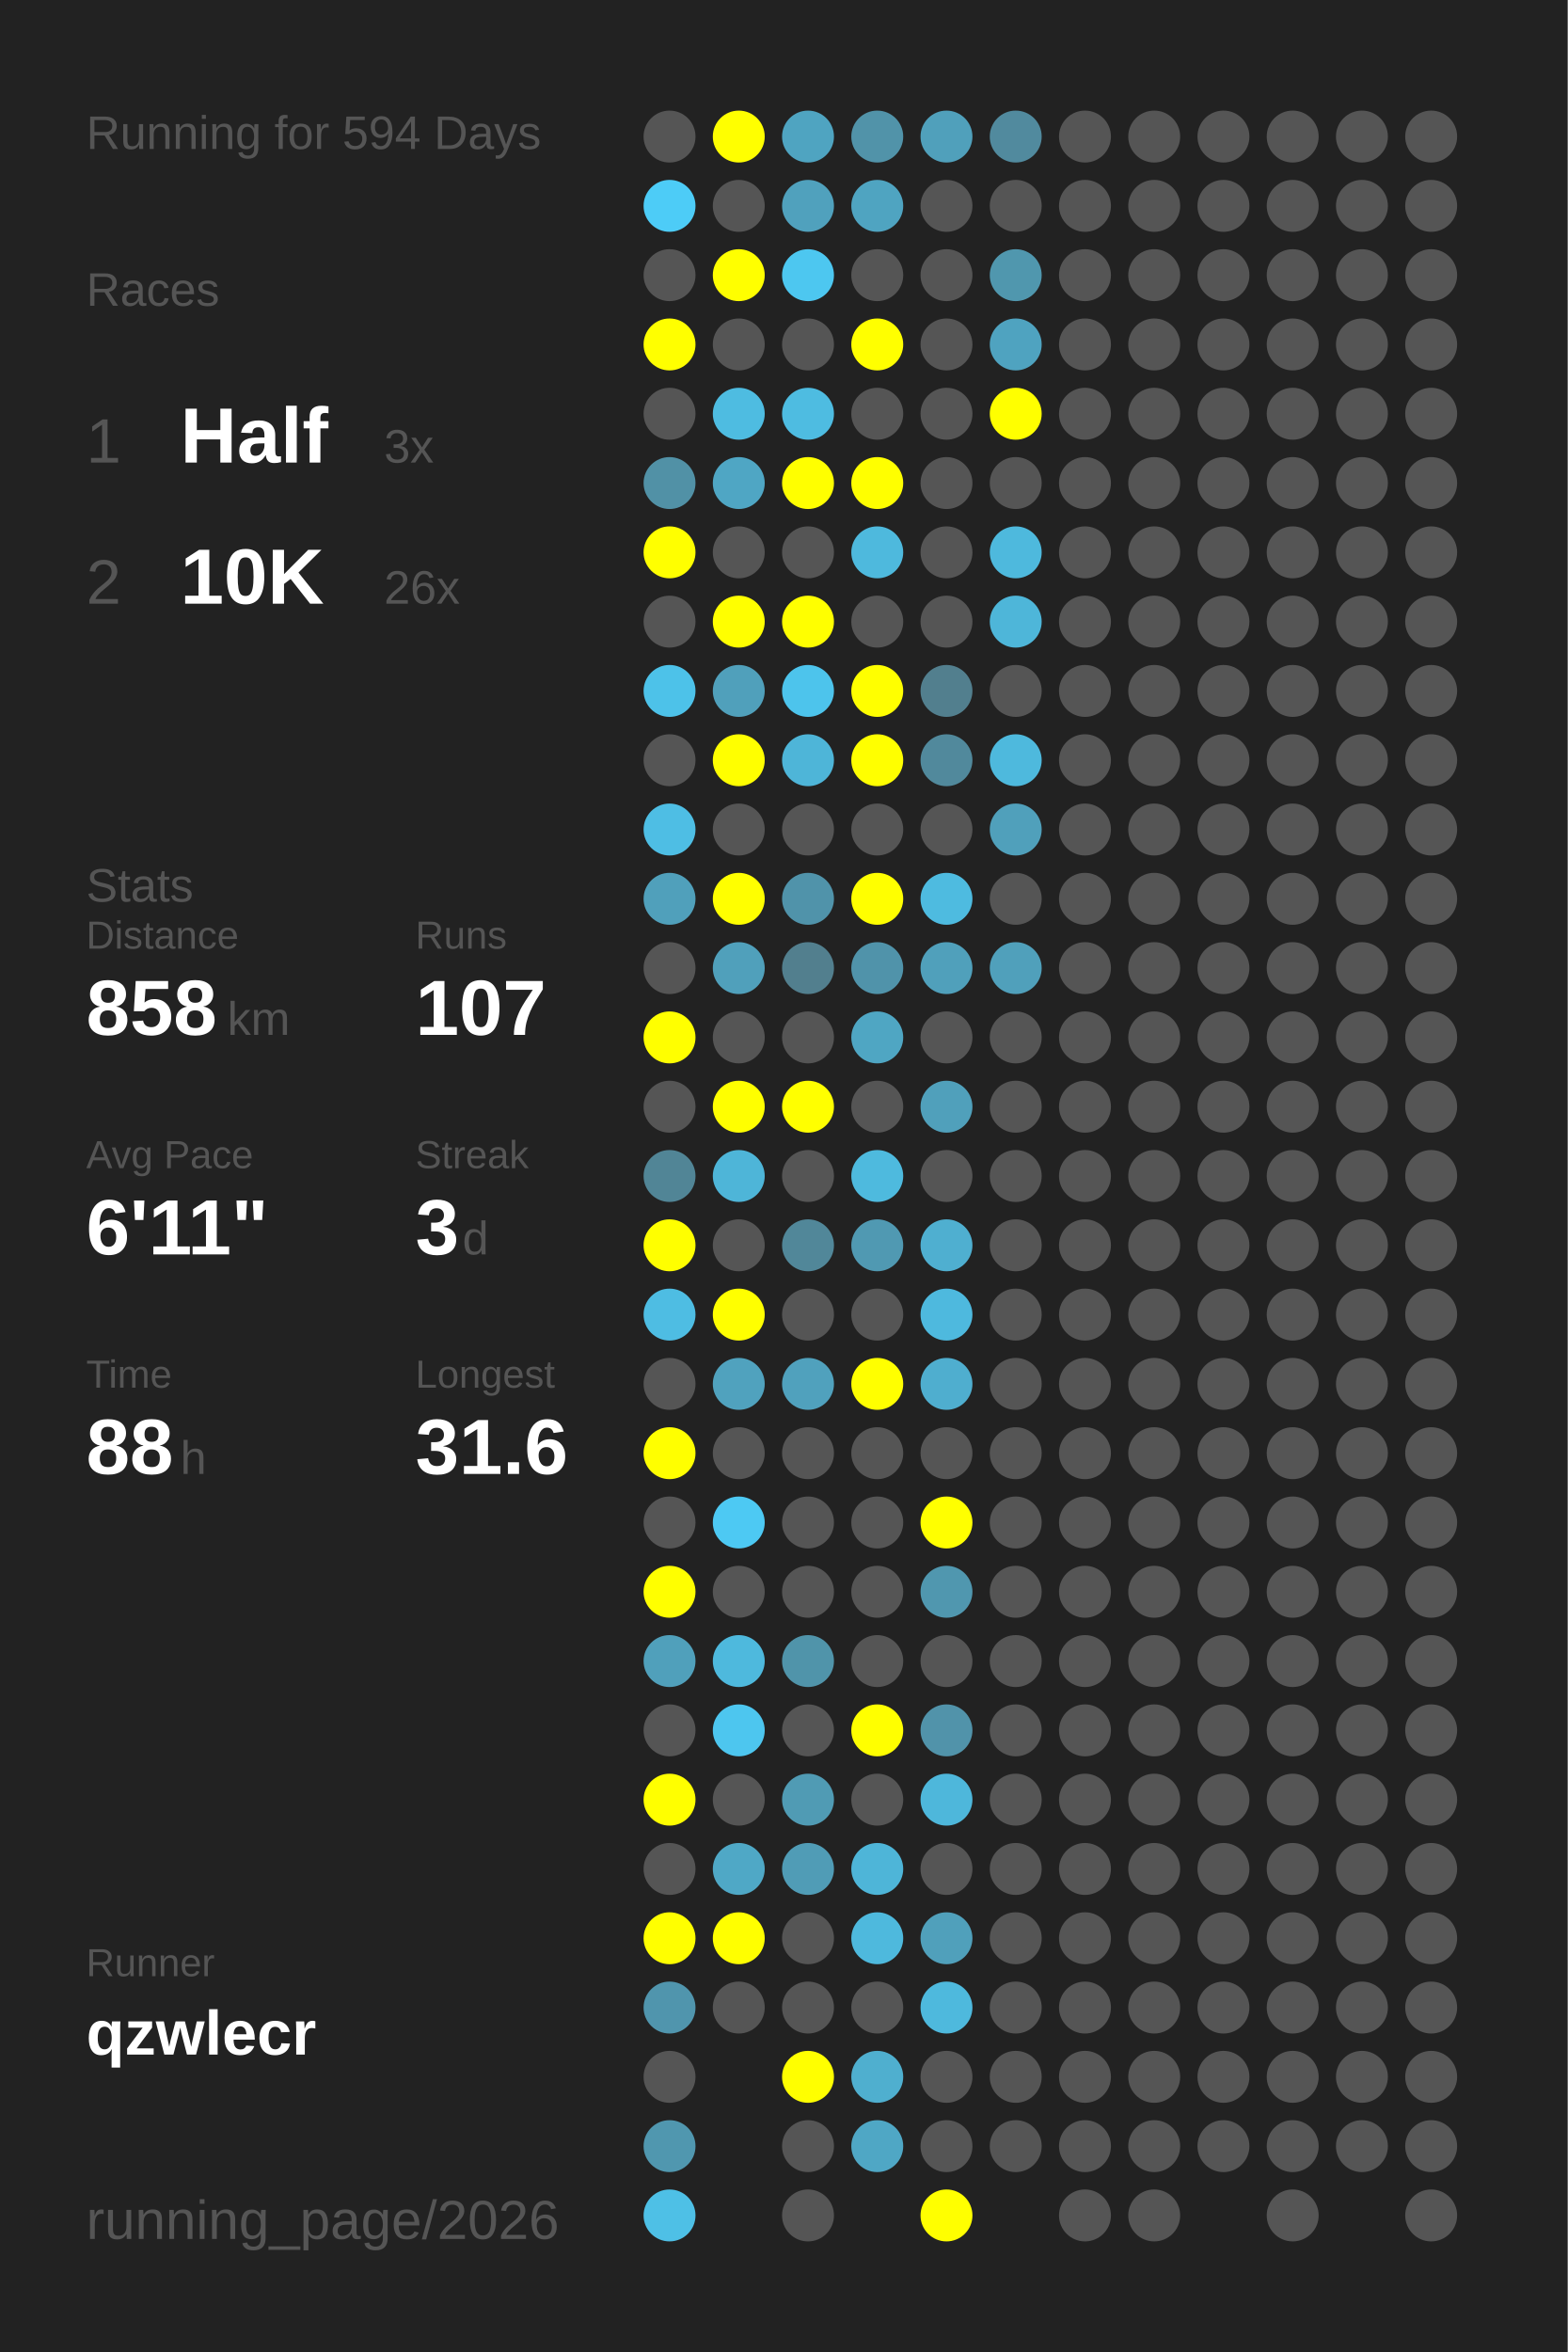
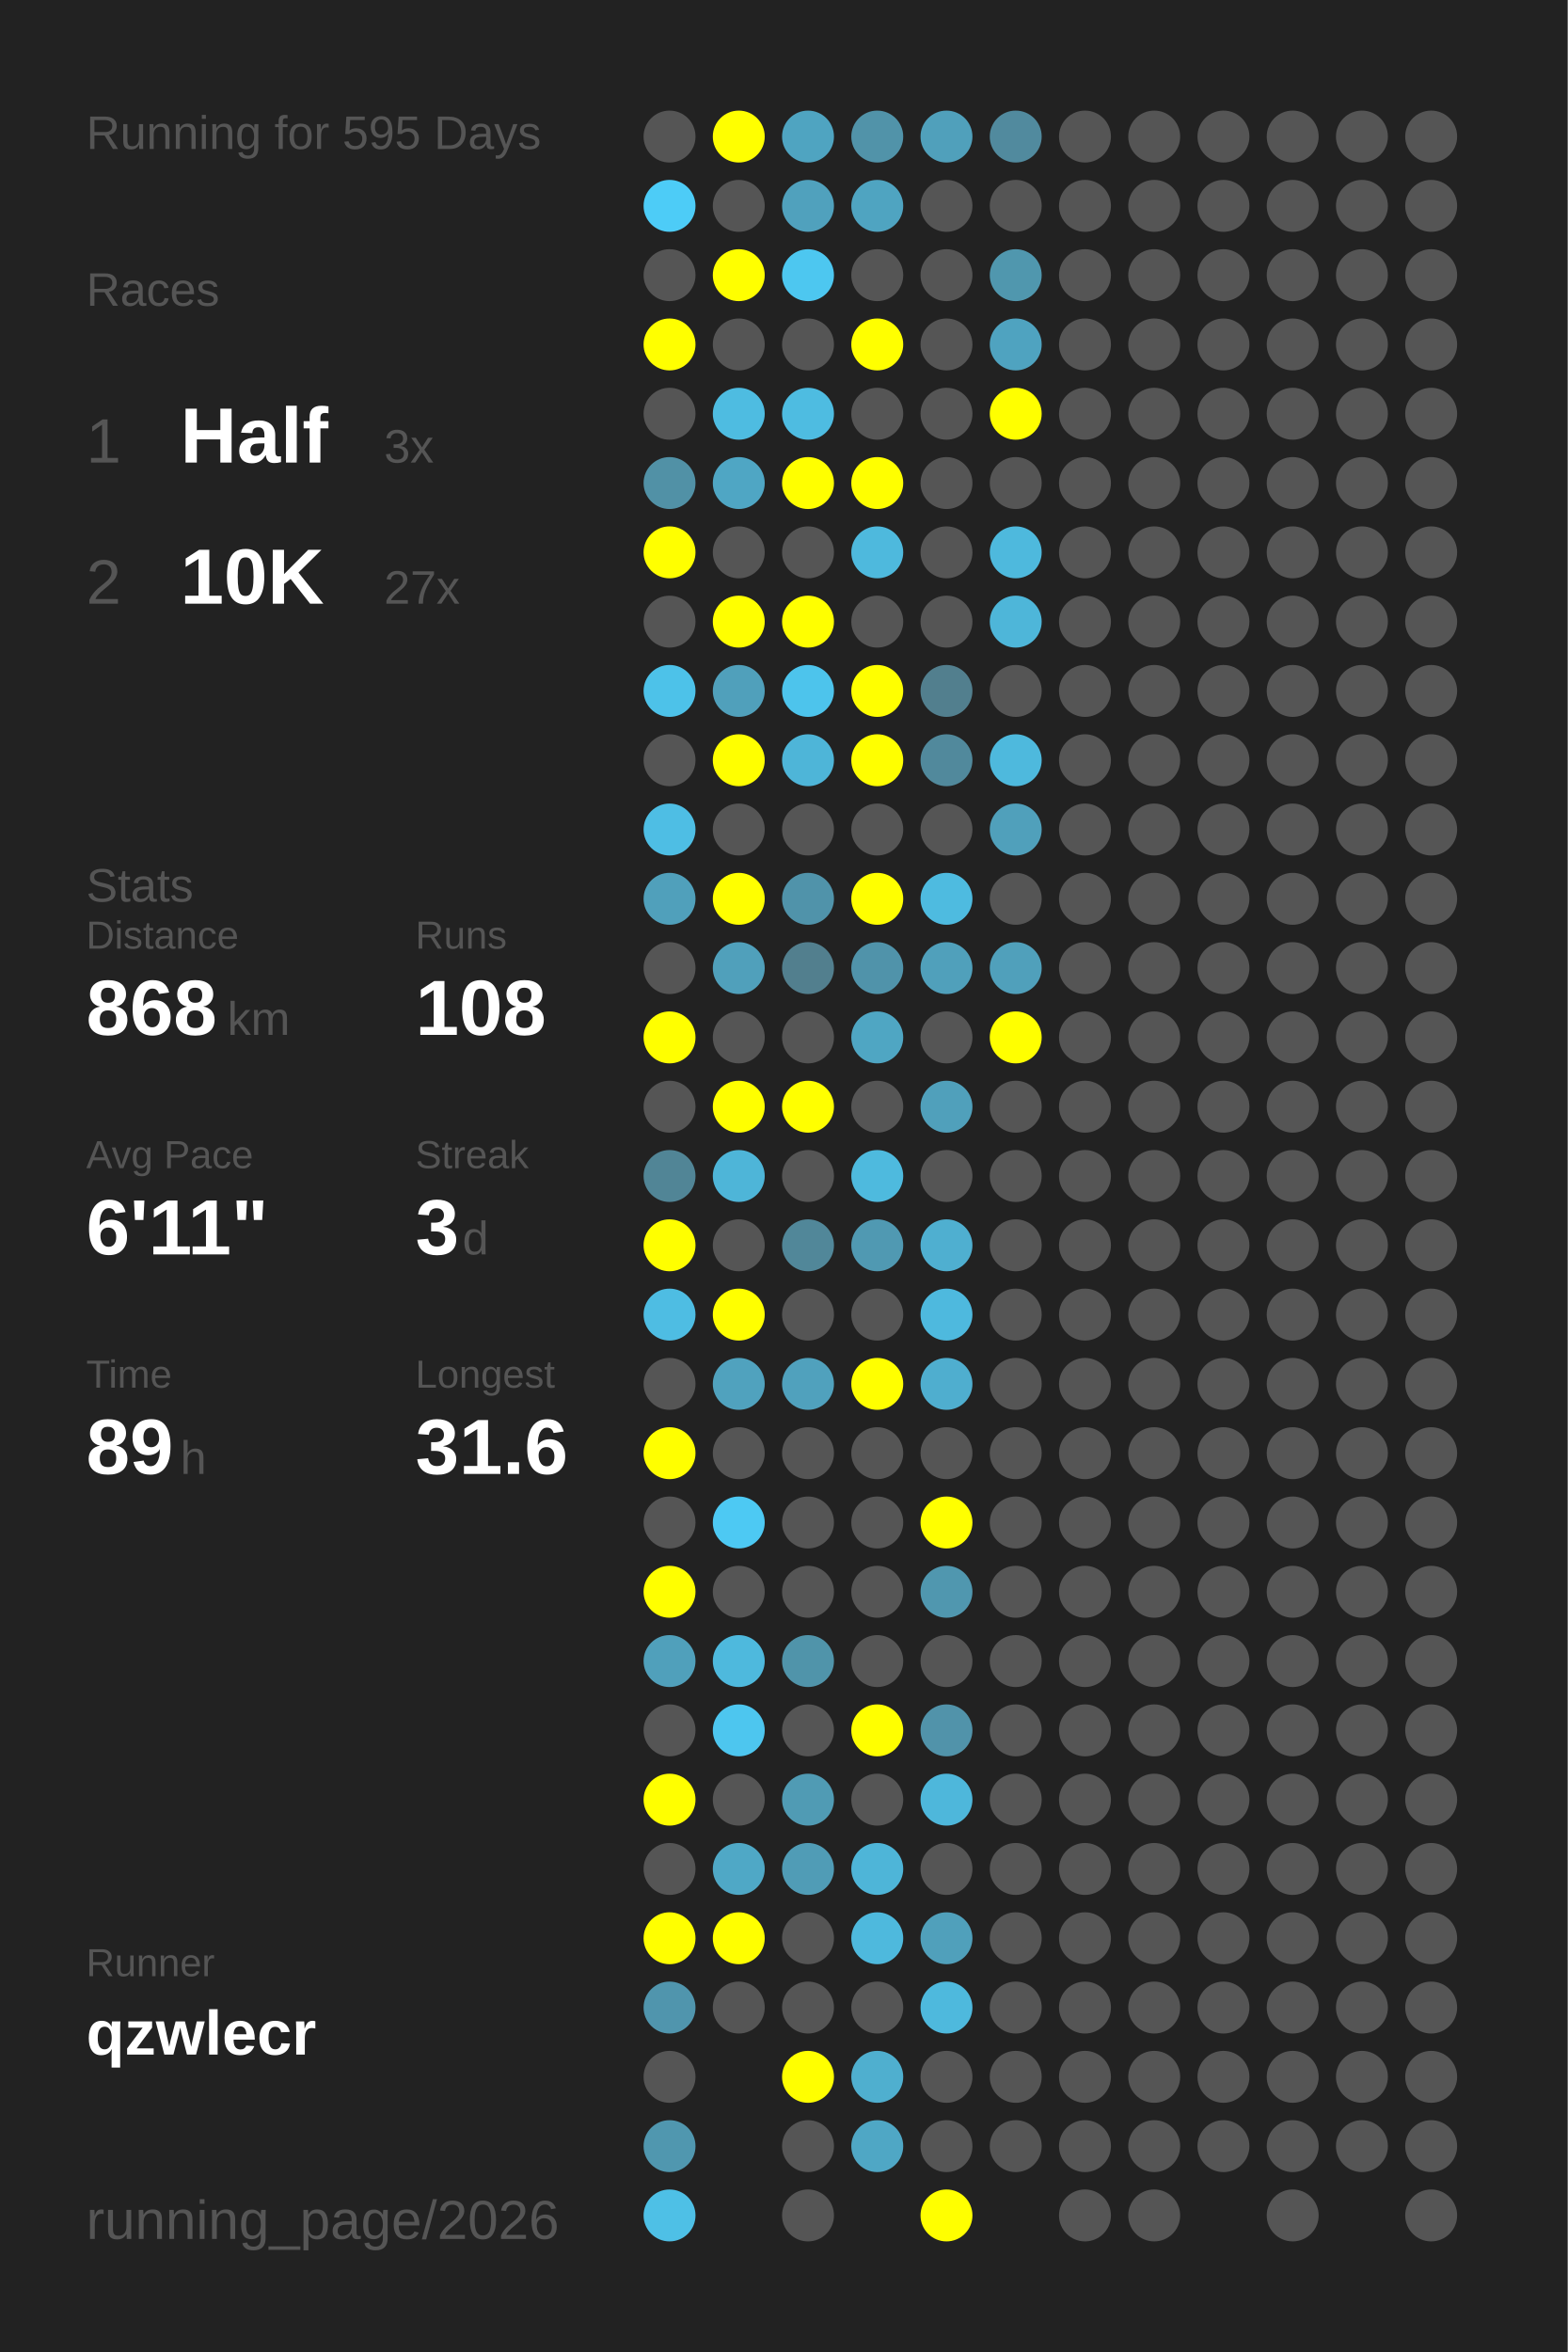
<svg xmlns="http://www.w3.org/2000/svg" baseProfile="full" height="300mm" version="1.1" viewBox="0,0,200,300" width="200mm">
  <defs />
  <rect fill="#222222" height="300" width="200" x="0" y="0" />
-   <text fill="#555555" style="font-size:6px; font-family:Arial;" x="11" y="19">Running for 594 Days</text>
+   <text fill="#555555" style="font-size:6px; font-family:Arial;" x="11" y="19">Running for 595 Days</text>
  <text fill="#555555" style="font-size:6px; font-family:Arial;" x="11" y="39">Races</text>
  <text fill="#555555" style="font-size:8px; font-family:Arial;" x="11" y="59">1</text>
  <text fill="#FFFFFF" style="font-size:10px; font-family:Arial; font-weight:bold;" x="23" y="59">Half</text>
  <text fill="#555555" style="font-size:6px; font-family:Arial;" x="49" y="59">3x</text>
  <text fill="#555555" style="font-size:8px; font-family:Arial;" x="11" y="77">2</text>
  <text fill="#FFFFFF" style="font-size:10px; font-family:Arial; font-weight:bold;" x="23" y="77">10K</text>
-   <text fill="#555555" style="font-size:6px; font-family:Arial;" x="49" y="77">26x</text>
+   <text fill="#555555" style="font-size:6px; font-family:Arial;" x="49" y="77">27x</text>
  <text fill="#555555" style="font-size:6px; font-family:Arial;" x="11" y="115">Stats</text>
  <text fill="#555555" style="font-size:5px; font-family:Arial;" x="11" y="121">Distance</text>
-   <text fill="#FFFFFF" style="font-size:10px; font-family:Arial; font-weight:bold;" x="11" y="132">858</text>
+   <text fill="#FFFFFF" style="font-size:10px; font-family:Arial; font-weight:bold;" x="11" y="132">868</text>
  <text fill="#555555" style="font-size:6px; font-family:Arial;" x="29" y="132">km</text>
  <text fill="#555555" style="font-size:5px; font-family:Arial;" x="53" y="121">Runs</text>
-   <text fill="#FFFFFF" style="font-size:10px; font-family:Arial; font-weight:bold;" x="53" y="132">107</text>
+   <text fill="#FFFFFF" style="font-size:10px; font-family:Arial; font-weight:bold;" x="53" y="132">108</text>
  <text fill="#555555" style="font-size:5px; font-family:Arial;" x="11" y="149">Avg Pace</text>
  <text fill="#FFFFFF" style="font-size:10px; font-family:Arial; font-weight:bold;" x="11" y="160">6'11"</text>
  <text fill="#555555" style="font-size:5px; font-family:Arial;" x="53" y="149">Streak</text>
  <text fill="#FFFFFF" style="font-size:10px; font-family:Arial; font-weight:bold;" x="53" y="160">3</text>
  <text fill="#555555" style="font-size:6px; font-family:Arial;" x="59" y="160">d</text>
  <text fill="#555555" style="font-size:5px; font-family:Arial;" x="11" y="177">Time</text>
-   <text fill="#FFFFFF" style="font-size:10px; font-family:Arial; font-weight:bold;" x="11" y="188">88</text>
+   <text fill="#FFFFFF" style="font-size:10px; font-family:Arial; font-weight:bold;" x="11" y="188">89</text>
  <text fill="#555555" style="font-size:6px; font-family:Arial;" x="23" y="188">h</text>
  <text fill="#555555" style="font-size:5px; font-family:Arial;" x="53" y="177">Longest</text>
  <text fill="#FFFFFF" style="font-size:10px; font-family:Arial; font-weight:bold;" x="53" y="188">31.6</text>
  <text fill="#555555" style="font-size:5px; font-family:Arial;" x="11" y="252.065">Runner</text>
  <text fill="#FFFFFF" style="font-size:8px; font-family:Arial; font-weight:bold;" x="11" y="262.065">qzwlecr</text>
  <text fill="#555555" style="font-size:7px; font-family:Arial;" x="11" y="285.581">running_page/2026</text>
  <circle cx="85.417" cy="17.419" fill="#555555" r="3.312" />
  <circle cx="85.417" cy="26.258" fill="#4dccf7" r="3.312" />
  <circle cx="85.417" cy="35.097" fill="#555555" r="3.312" />
  <circle cx="85.417" cy="43.935" fill="#FFFF00" r="3.312" />
  <circle cx="85.417" cy="52.774" fill="#555555" r="3.312" />
  <circle cx="85.417" cy="61.613" fill="#5191a6" r="3.312" />
  <circle cx="85.417" cy="70.452" fill="#FFFF00" r="3.312" />
  <circle cx="85.417" cy="79.29" fill="#555555" r="3.312" />
  <circle cx="85.417" cy="88.129" fill="#4dc2e9" r="3.312" />
  <circle cx="85.417" cy="96.968" fill="#555555" r="3.312" />
  <circle cx="85.417" cy="105.806" fill="#4ebee4" r="3.312" />
  <circle cx="85.417" cy="114.645" fill="#50a0bb" r="3.312" />
  <circle cx="85.417" cy="123.484" fill="#555555" r="3.312" />
  <circle cx="85.417" cy="132.323" fill="#FFFF00" r="3.312" />
  <circle cx="85.417" cy="141.161" fill="#555555" r="3.312" />
  <circle cx="85.417" cy="150" fill="#518596" r="3.312" />
  <circle cx="85.417" cy="158.839" fill="#FFFF00" r="3.312" />
  <circle cx="85.417" cy="167.677" fill="#4ebde3" r="3.312" />
  <circle cx="85.417" cy="176.516" fill="#555555" r="3.312" />
  <circle cx="85.417" cy="185.355" fill="#FFFF00" r="3.312" />
  <circle cx="85.417" cy="194.194" fill="#555555" r="3.312" />
  <circle cx="85.417" cy="203.032" fill="#FFFF00" r="3.312" />
  <circle cx="85.417" cy="211.871" fill="#50a0bb" r="3.312" />
  <circle cx="85.417" cy="220.71" fill="#555555" r="3.312" />
  <circle cx="85.417" cy="229.548" fill="#FFFF00" r="3.312" />
  <circle cx="85.417" cy="238.387" fill="#555555" r="3.312" />
  <circle cx="85.417" cy="247.226" fill="#FFFF00" r="3.312" />
  <circle cx="85.417" cy="256.065" fill="#5095ad" r="3.312" />
  <circle cx="85.417" cy="264.903" fill="#555555" r="3.312" />
  <circle cx="85.417" cy="273.742" fill="#5097af" r="3.312" />
  <circle cx="85.417" cy="282.581" fill="#4ec0e6" r="3.312" />
  <circle cx="94.25" cy="17.419" fill="#FFFF00" r="3.312" />
  <circle cx="94.25" cy="26.258" fill="#555555" r="3.312" />
  <circle cx="94.25" cy="35.097" fill="#FFFF00" r="3.312" />
  <circle cx="94.25" cy="43.935" fill="#555555" r="3.312" />
  <circle cx="94.25" cy="52.774" fill="#4ebce1" r="3.312" />
  <circle cx="94.25" cy="61.613" fill="#4fa6c4" r="3.312" />
  <circle cx="94.25" cy="70.452" fill="#555555" r="3.312" />
  <circle cx="94.25" cy="79.29" fill="#FFFF00" r="3.312" />
  <circle cx="94.25" cy="88.129" fill="#50a0bb" r="3.312" />
  <circle cx="94.25" cy="96.968" fill="#FFFF00" r="3.312" />
  <circle cx="94.25" cy="105.806" fill="#555555" r="3.312" />
  <circle cx="94.25" cy="114.645" fill="#FFFF00" r="3.312" />
  <circle cx="94.25" cy="123.484" fill="#50a0bb" r="3.312" />
  <circle cx="94.25" cy="132.323" fill="#555555" r="3.312" />
  <circle cx="94.25" cy="141.161" fill="#FFFF00" r="3.312" />
  <circle cx="94.25" cy="150" fill="#4eb5d8" r="3.312" />
  <circle cx="94.25" cy="158.839" fill="#555555" r="3.312" />
  <circle cx="94.25" cy="167.677" fill="#FFFF00" r="3.312" />
  <circle cx="94.25" cy="176.516" fill="#50a2be" r="3.312" />
  <circle cx="94.25" cy="185.355" fill="#555555" r="3.312" />
  <circle cx="94.25" cy="194.194" fill="#4dc9f3" r="3.312" />
  <circle cx="94.25" cy="203.032" fill="#555555" r="3.312" />
  <circle cx="94.25" cy="211.871" fill="#4eb9dd" r="3.312" />
  <circle cx="94.25" cy="220.71" fill="#4dc6ef" r="3.312" />
  <circle cx="94.25" cy="229.548" fill="#555555" r="3.312" />
  <circle cx="94.25" cy="238.387" fill="#4fa8c6" r="3.312" />
  <circle cx="94.25" cy="247.226" fill="#FFFF00" r="3.312" />
  <circle cx="94.25" cy="256.065" fill="#555555" r="3.312" />
  <circle cx="103.083" cy="17.419" fill="#4fa4c1" r="3.312" />
  <circle cx="103.083" cy="26.258" fill="#50a1bd" r="3.312" />
  <circle cx="103.083" cy="35.097" fill="#4dc7f0" r="3.312" />
  <circle cx="103.083" cy="43.935" fill="#555555" r="3.312" />
  <circle cx="103.083" cy="52.774" fill="#4ebce1" r="3.312" />
  <circle cx="103.083" cy="61.613" fill="#FFFF00" r="3.312" />
  <circle cx="103.083" cy="70.452" fill="#555555" r="3.312" />
  <circle cx="103.083" cy="79.29" fill="#FFFF00" r="3.312" />
  <circle cx="103.083" cy="88.129" fill="#4dc4ec" r="3.312" />
  <circle cx="103.083" cy="96.968" fill="#4eb5d8" r="3.312" />
  <circle cx="103.083" cy="105.806" fill="#555555" r="3.312" />
  <circle cx="103.083" cy="114.645" fill="#5093aa" r="3.312" />
  <circle cx="103.083" cy="123.484" fill="#527f8e" r="3.312" />
  <circle cx="103.083" cy="132.323" fill="#555555" r="3.312" />
  <circle cx="103.083" cy="141.161" fill="#FFFF00" r="3.312" />
  <circle cx="103.083" cy="150" fill="#555555" r="3.312" />
  <circle cx="103.083" cy="158.839" fill="#518799" r="3.312" />
  <circle cx="103.083" cy="167.677" fill="#555555" r="3.312" />
  <circle cx="103.083" cy="176.516" fill="#50a1bd" r="3.312" />
  <circle cx="103.083" cy="185.355" fill="#555555" r="3.312" />
  <circle cx="103.083" cy="194.194" fill="#555555" r="3.312" />
  <circle cx="103.083" cy="203.032" fill="#555555" r="3.312" />
  <circle cx="103.083" cy="211.871" fill="#5094aa" r="3.312" />
  <circle cx="103.083" cy="220.71" fill="#555555" r="3.312" />
  <circle cx="103.083" cy="229.548" fill="#509bb4" r="3.312" />
  <circle cx="103.083" cy="238.387" fill="#509cb6" r="3.312" />
  <circle cx="103.083" cy="247.226" fill="#555555" r="3.312" />
  <circle cx="103.083" cy="256.065" fill="#555555" r="3.312" />
  <circle cx="103.083" cy="264.903" fill="#FFFF00" r="3.312" />
  <circle cx="103.083" cy="273.742" fill="#555555" r="3.312" />
  <circle cx="103.083" cy="282.581" fill="#555555" r="3.312" />
  <circle cx="111.917" cy="17.419" fill="#5193a9" r="3.312" />
  <circle cx="111.917" cy="26.258" fill="#4fa4c1" r="3.312" />
  <circle cx="111.917" cy="35.097" fill="#555555" r="3.312" />
  <circle cx="111.917" cy="43.935" fill="#FFFF00" r="3.312" />
  <circle cx="111.917" cy="52.774" fill="#555555" r="3.312" />
  <circle cx="111.917" cy="61.613" fill="#FFFF00" r="3.312" />
  <circle cx="111.917" cy="70.452" fill="#4eb9dd" r="3.312" />
  <circle cx="111.917" cy="79.29" fill="#555555" r="3.312" />
  <circle cx="111.917" cy="88.129" fill="#FFFF00" r="3.312" />
  <circle cx="111.917" cy="96.968" fill="#FFFF00" r="3.312" />
  <circle cx="111.917" cy="105.806" fill="#555555" r="3.312" />
  <circle cx="111.917" cy="114.645" fill="#FFFF00" r="3.312" />
  <circle cx="111.917" cy="123.484" fill="#5093aa" r="3.312" />
  <circle cx="111.917" cy="132.323" fill="#4fa6c3" r="3.312" />
  <circle cx="111.917" cy="141.161" fill="#555555" r="3.312" />
  <circle cx="111.917" cy="150" fill="#4ebade" r="3.312" />
  <circle cx="111.917" cy="158.839" fill="#5099b2" r="3.312" />
  <circle cx="111.917" cy="167.677" fill="#555555" r="3.312" />
  <circle cx="111.917" cy="176.516" fill="#FFFF00" r="3.312" />
  <circle cx="111.917" cy="185.355" fill="#555555" r="3.312" />
  <circle cx="111.917" cy="194.194" fill="#555555" r="3.312" />
  <circle cx="111.917" cy="203.032" fill="#555555" r="3.312" />
  <circle cx="111.917" cy="211.871" fill="#555555" r="3.312" />
  <circle cx="111.917" cy="220.71" fill="#FFFF00" r="3.312" />
  <circle cx="111.917" cy="229.548" fill="#555555" r="3.312" />
  <circle cx="111.917" cy="238.387" fill="#4eb5d8" r="3.312" />
  <circle cx="111.917" cy="247.226" fill="#4eb9dd" r="3.312" />
  <circle cx="111.917" cy="256.065" fill="#555555" r="3.312" />
  <circle cx="111.917" cy="264.903" fill="#4fafcf" r="3.312" />
  <circle cx="111.917" cy="273.742" fill="#4fa7c5" r="3.312" />
  <circle cx="120.75" cy="17.419" fill="#50a0bb" r="3.312" />
  <circle cx="120.75" cy="26.258" fill="#555555" r="3.312" />
  <circle cx="120.75" cy="35.097" fill="#555555" r="3.312" />
  <circle cx="120.75" cy="43.935" fill="#555555" r="3.312" />
  <circle cx="120.75" cy="52.774" fill="#555555" r="3.312" />
  <circle cx="120.75" cy="61.613" fill="#555555" r="3.312" />
  <circle cx="120.75" cy="70.452" fill="#555555" r="3.312" />
  <circle cx="120.75" cy="79.29" fill="#555555" r="3.312" />
  <circle cx="120.75" cy="88.129" fill="#527f8e" r="3.312" />
  <circle cx="120.75" cy="96.968" fill="#51899c" r="3.312" />
  <circle cx="120.75" cy="105.806" fill="#555555" r="3.312" />
  <circle cx="120.75" cy="114.645" fill="#4ebbe0" r="3.312" />
  <circle cx="120.75" cy="123.484" fill="#50a0bb" r="3.312" />
  <circle cx="120.75" cy="132.323" fill="#555555" r="3.312" />
  <circle cx="120.75" cy="141.161" fill="#50a0bb" r="3.312" />
  <circle cx="120.75" cy="150" fill="#555555" r="3.312" />
  <circle cx="120.75" cy="158.839" fill="#4fafd0" r="3.312" />
  <circle cx="120.75" cy="167.677" fill="#4eb9de" r="3.312" />
  <circle cx="120.75" cy="176.516" fill="#4faecf" r="3.312" />
  <circle cx="120.75" cy="185.355" fill="#555555" r="3.312" />
  <circle cx="120.75" cy="194.194" fill="#FFFF00" r="3.312" />
  <circle cx="120.75" cy="203.032" fill="#5097af" r="3.312" />
  <circle cx="120.75" cy="211.871" fill="#555555" r="3.312" />
  <circle cx="120.75" cy="220.71" fill="#5193aa" r="3.312" />
  <circle cx="120.75" cy="229.548" fill="#4eb7db" r="3.312" />
  <circle cx="120.75" cy="238.387" fill="#555555" r="3.312" />
  <circle cx="120.75" cy="247.226" fill="#50a0bb" r="3.312" />
  <circle cx="120.75" cy="256.065" fill="#4eb9dd" r="3.312" />
  <circle cx="120.75" cy="264.903" fill="#555555" r="3.312" />
  <circle cx="120.75" cy="273.742" fill="#555555" r="3.312" />
  <circle cx="120.75" cy="282.581" fill="#FFFF00" r="3.312" />
  <circle cx="129.583" cy="17.419" fill="#518a9e" r="3.312" />
  <circle cx="129.583" cy="26.258" fill="#555555" r="3.312" />
  <circle cx="129.583" cy="35.097" fill="#5097ae" r="3.312" />
  <circle cx="129.583" cy="43.935" fill="#4fa3c0" r="3.312" />
  <circle cx="129.583" cy="52.774" fill="#FFFF00" r="3.312" />
  <circle cx="129.583" cy="61.613" fill="#555555" r="3.312" />
  <circle cx="129.583" cy="70.452" fill="#4eb9dd" r="3.312" />
  <circle cx="129.583" cy="79.29" fill="#4eb6d9" r="3.312" />
  <circle cx="129.583" cy="88.129" fill="#555555" r="3.312" />
  <circle cx="129.583" cy="96.968" fill="#4eb9dd" r="3.312" />
  <circle cx="129.583" cy="105.806" fill="#50a0bb" r="3.312" />
  <circle cx="129.583" cy="114.645" fill="#555555" r="3.312" />
  <circle cx="129.583" cy="123.484" fill="#50a0bb" r="3.312" />
-   <circle cx="129.583" cy="132.323" fill="#555555" r="3.312" />
+   <circle cx="129.583" cy="132.323" fill="#FFFF00" r="3.312" />
  <circle cx="129.583" cy="141.161" fill="#555555" r="3.312" />
  <circle cx="129.583" cy="150" fill="#555555" r="3.312" />
  <circle cx="129.583" cy="158.839" fill="#555555" r="3.312" />
  <circle cx="129.583" cy="167.677" fill="#555555" r="3.312" />
  <circle cx="129.583" cy="176.516" fill="#555555" r="3.312" />
  <circle cx="129.583" cy="185.355" fill="#555555" r="3.312" />
  <circle cx="129.583" cy="194.194" fill="#555555" r="3.312" />
  <circle cx="129.583" cy="203.032" fill="#555555" r="3.312" />
  <circle cx="129.583" cy="211.871" fill="#555555" r="3.312" />
  <circle cx="129.583" cy="220.71" fill="#555555" r="3.312" />
  <circle cx="129.583" cy="229.548" fill="#555555" r="3.312" />
  <circle cx="129.583" cy="238.387" fill="#555555" r="3.312" />
  <circle cx="129.583" cy="247.226" fill="#555555" r="3.312" />
  <circle cx="129.583" cy="256.065" fill="#555555" r="3.312" />
  <circle cx="129.583" cy="264.903" fill="#555555" r="3.312" />
  <circle cx="129.583" cy="273.742" fill="#555555" r="3.312" />
  <circle cx="138.417" cy="17.419" fill="#555555" r="3.312" />
  <circle cx="138.417" cy="26.258" fill="#555555" r="3.312" />
  <circle cx="138.417" cy="35.097" fill="#555555" r="3.312" />
  <circle cx="138.417" cy="43.935" fill="#555555" r="3.312" />
  <circle cx="138.417" cy="52.774" fill="#555555" r="3.312" />
  <circle cx="138.417" cy="61.613" fill="#555555" r="3.312" />
  <circle cx="138.417" cy="70.452" fill="#555555" r="3.312" />
  <circle cx="138.417" cy="79.29" fill="#555555" r="3.312" />
  <circle cx="138.417" cy="88.129" fill="#555555" r="3.312" />
  <circle cx="138.417" cy="96.968" fill="#555555" r="3.312" />
  <circle cx="138.417" cy="105.806" fill="#555555" r="3.312" />
  <circle cx="138.417" cy="114.645" fill="#555555" r="3.312" />
  <circle cx="138.417" cy="123.484" fill="#555555" r="3.312" />
  <circle cx="138.417" cy="132.323" fill="#555555" r="3.312" />
  <circle cx="138.417" cy="141.161" fill="#555555" r="3.312" />
  <circle cx="138.417" cy="150" fill="#555555" r="3.312" />
  <circle cx="138.417" cy="158.839" fill="#555555" r="3.312" />
  <circle cx="138.417" cy="167.677" fill="#555555" r="3.312" />
  <circle cx="138.417" cy="176.516" fill="#555555" r="3.312" />
  <circle cx="138.417" cy="185.355" fill="#555555" r="3.312" />
  <circle cx="138.417" cy="194.194" fill="#555555" r="3.312" />
  <circle cx="138.417" cy="203.032" fill="#555555" r="3.312" />
  <circle cx="138.417" cy="211.871" fill="#555555" r="3.312" />
  <circle cx="138.417" cy="220.71" fill="#555555" r="3.312" />
  <circle cx="138.417" cy="229.548" fill="#555555" r="3.312" />
  <circle cx="138.417" cy="238.387" fill="#555555" r="3.312" />
  <circle cx="138.417" cy="247.226" fill="#555555" r="3.312" />
  <circle cx="138.417" cy="256.065" fill="#555555" r="3.312" />
  <circle cx="138.417" cy="264.903" fill="#555555" r="3.312" />
  <circle cx="138.417" cy="273.742" fill="#555555" r="3.312" />
  <circle cx="138.417" cy="282.581" fill="#555555" r="3.312" />
  <circle cx="147.25" cy="17.419" fill="#555555" r="3.312" />
  <circle cx="147.25" cy="26.258" fill="#555555" r="3.312" />
  <circle cx="147.25" cy="35.097" fill="#555555" r="3.312" />
  <circle cx="147.25" cy="43.935" fill="#555555" r="3.312" />
  <circle cx="147.25" cy="52.774" fill="#555555" r="3.312" />
  <circle cx="147.25" cy="61.613" fill="#555555" r="3.312" />
  <circle cx="147.25" cy="70.452" fill="#555555" r="3.312" />
  <circle cx="147.25" cy="79.29" fill="#555555" r="3.312" />
  <circle cx="147.25" cy="88.129" fill="#555555" r="3.312" />
  <circle cx="147.25" cy="96.968" fill="#555555" r="3.312" />
  <circle cx="147.25" cy="105.806" fill="#555555" r="3.312" />
  <circle cx="147.25" cy="114.645" fill="#555555" r="3.312" />
  <circle cx="147.25" cy="123.484" fill="#555555" r="3.312" />
  <circle cx="147.25" cy="132.323" fill="#555555" r="3.312" />
  <circle cx="147.25" cy="141.161" fill="#555555" r="3.312" />
  <circle cx="147.25" cy="150" fill="#555555" r="3.312" />
  <circle cx="147.25" cy="158.839" fill="#555555" r="3.312" />
  <circle cx="147.25" cy="167.677" fill="#555555" r="3.312" />
  <circle cx="147.25" cy="176.516" fill="#555555" r="3.312" />
  <circle cx="147.25" cy="185.355" fill="#555555" r="3.312" />
  <circle cx="147.25" cy="194.194" fill="#555555" r="3.312" />
  <circle cx="147.25" cy="203.032" fill="#555555" r="3.312" />
  <circle cx="147.25" cy="211.871" fill="#555555" r="3.312" />
  <circle cx="147.25" cy="220.71" fill="#555555" r="3.312" />
  <circle cx="147.25" cy="229.548" fill="#555555" r="3.312" />
  <circle cx="147.25" cy="238.387" fill="#555555" r="3.312" />
  <circle cx="147.25" cy="247.226" fill="#555555" r="3.312" />
  <circle cx="147.25" cy="256.065" fill="#555555" r="3.312" />
  <circle cx="147.25" cy="264.903" fill="#555555" r="3.312" />
  <circle cx="147.25" cy="273.742" fill="#555555" r="3.312" />
  <circle cx="147.25" cy="282.581" fill="#555555" r="3.312" />
  <circle cx="156.083" cy="17.419" fill="#555555" r="3.312" />
  <circle cx="156.083" cy="26.258" fill="#555555" r="3.312" />
  <circle cx="156.083" cy="35.097" fill="#555555" r="3.312" />
  <circle cx="156.083" cy="43.935" fill="#555555" r="3.312" />
  <circle cx="156.083" cy="52.774" fill="#555555" r="3.312" />
  <circle cx="156.083" cy="61.613" fill="#555555" r="3.312" />
  <circle cx="156.083" cy="70.452" fill="#555555" r="3.312" />
  <circle cx="156.083" cy="79.29" fill="#555555" r="3.312" />
  <circle cx="156.083" cy="88.129" fill="#555555" r="3.312" />
  <circle cx="156.083" cy="96.968" fill="#555555" r="3.312" />
  <circle cx="156.083" cy="105.806" fill="#555555" r="3.312" />
  <circle cx="156.083" cy="114.645" fill="#555555" r="3.312" />
  <circle cx="156.083" cy="123.484" fill="#555555" r="3.312" />
  <circle cx="156.083" cy="132.323" fill="#555555" r="3.312" />
  <circle cx="156.083" cy="141.161" fill="#555555" r="3.312" />
  <circle cx="156.083" cy="150" fill="#555555" r="3.312" />
  <circle cx="156.083" cy="158.839" fill="#555555" r="3.312" />
  <circle cx="156.083" cy="167.677" fill="#555555" r="3.312" />
  <circle cx="156.083" cy="176.516" fill="#555555" r="3.312" />
  <circle cx="156.083" cy="185.355" fill="#555555" r="3.312" />
  <circle cx="156.083" cy="194.194" fill="#555555" r="3.312" />
  <circle cx="156.083" cy="203.032" fill="#555555" r="3.312" />
  <circle cx="156.083" cy="211.871" fill="#555555" r="3.312" />
  <circle cx="156.083" cy="220.71" fill="#555555" r="3.312" />
  <circle cx="156.083" cy="229.548" fill="#555555" r="3.312" />
  <circle cx="156.083" cy="238.387" fill="#555555" r="3.312" />
  <circle cx="156.083" cy="247.226" fill="#555555" r="3.312" />
  <circle cx="156.083" cy="256.065" fill="#555555" r="3.312" />
  <circle cx="156.083" cy="264.903" fill="#555555" r="3.312" />
  <circle cx="156.083" cy="273.742" fill="#555555" r="3.312" />
  <circle cx="164.917" cy="17.419" fill="#555555" r="3.312" />
  <circle cx="164.917" cy="26.258" fill="#555555" r="3.312" />
  <circle cx="164.917" cy="35.097" fill="#555555" r="3.312" />
  <circle cx="164.917" cy="43.935" fill="#555555" r="3.312" />
  <circle cx="164.917" cy="52.774" fill="#555555" r="3.312" />
  <circle cx="164.917" cy="61.613" fill="#555555" r="3.312" />
  <circle cx="164.917" cy="70.452" fill="#555555" r="3.312" />
  <circle cx="164.917" cy="79.29" fill="#555555" r="3.312" />
  <circle cx="164.917" cy="88.129" fill="#555555" r="3.312" />
  <circle cx="164.917" cy="96.968" fill="#555555" r="3.312" />
  <circle cx="164.917" cy="105.806" fill="#555555" r="3.312" />
  <circle cx="164.917" cy="114.645" fill="#555555" r="3.312" />
  <circle cx="164.917" cy="123.484" fill="#555555" r="3.312" />
  <circle cx="164.917" cy="132.323" fill="#555555" r="3.312" />
  <circle cx="164.917" cy="141.161" fill="#555555" r="3.312" />
  <circle cx="164.917" cy="150" fill="#555555" r="3.312" />
  <circle cx="164.917" cy="158.839" fill="#555555" r="3.312" />
  <circle cx="164.917" cy="167.677" fill="#555555" r="3.312" />
  <circle cx="164.917" cy="176.516" fill="#555555" r="3.312" />
  <circle cx="164.917" cy="185.355" fill="#555555" r="3.312" />
  <circle cx="164.917" cy="194.194" fill="#555555" r="3.312" />
  <circle cx="164.917" cy="203.032" fill="#555555" r="3.312" />
  <circle cx="164.917" cy="211.871" fill="#555555" r="3.312" />
  <circle cx="164.917" cy="220.71" fill="#555555" r="3.312" />
  <circle cx="164.917" cy="229.548" fill="#555555" r="3.312" />
  <circle cx="164.917" cy="238.387" fill="#555555" r="3.312" />
  <circle cx="164.917" cy="247.226" fill="#555555" r="3.312" />
  <circle cx="164.917" cy="256.065" fill="#555555" r="3.312" />
  <circle cx="164.917" cy="264.903" fill="#555555" r="3.312" />
  <circle cx="164.917" cy="273.742" fill="#555555" r="3.312" />
  <circle cx="164.917" cy="282.581" fill="#555555" r="3.312" />
  <circle cx="173.75" cy="17.419" fill="#555555" r="3.312" />
  <circle cx="173.75" cy="26.258" fill="#555555" r="3.312" />
  <circle cx="173.75" cy="35.097" fill="#555555" r="3.312" />
  <circle cx="173.75" cy="43.935" fill="#555555" r="3.312" />
  <circle cx="173.75" cy="52.774" fill="#555555" r="3.312" />
  <circle cx="173.75" cy="61.613" fill="#555555" r="3.312" />
  <circle cx="173.75" cy="70.452" fill="#555555" r="3.312" />
  <circle cx="173.75" cy="79.29" fill="#555555" r="3.312" />
  <circle cx="173.75" cy="88.129" fill="#555555" r="3.312" />
  <circle cx="173.75" cy="96.968" fill="#555555" r="3.312" />
  <circle cx="173.75" cy="105.806" fill="#555555" r="3.312" />
  <circle cx="173.75" cy="114.645" fill="#555555" r="3.312" />
  <circle cx="173.75" cy="123.484" fill="#555555" r="3.312" />
  <circle cx="173.75" cy="132.323" fill="#555555" r="3.312" />
  <circle cx="173.75" cy="141.161" fill="#555555" r="3.312" />
  <circle cx="173.75" cy="150" fill="#555555" r="3.312" />
  <circle cx="173.75" cy="158.839" fill="#555555" r="3.312" />
  <circle cx="173.75" cy="167.677" fill="#555555" r="3.312" />
  <circle cx="173.75" cy="176.516" fill="#555555" r="3.312" />
  <circle cx="173.75" cy="185.355" fill="#555555" r="3.312" />
  <circle cx="173.75" cy="194.194" fill="#555555" r="3.312" />
  <circle cx="173.75" cy="203.032" fill="#555555" r="3.312" />
  <circle cx="173.75" cy="211.871" fill="#555555" r="3.312" />
  <circle cx="173.75" cy="220.71" fill="#555555" r="3.312" />
  <circle cx="173.75" cy="229.548" fill="#555555" r="3.312" />
  <circle cx="173.75" cy="238.387" fill="#555555" r="3.312" />
  <circle cx="173.75" cy="247.226" fill="#555555" r="3.312" />
  <circle cx="173.75" cy="256.065" fill="#555555" r="3.312" />
  <circle cx="173.75" cy="264.903" fill="#555555" r="3.312" />
  <circle cx="173.75" cy="273.742" fill="#555555" r="3.312" />
  <circle cx="182.583" cy="17.419" fill="#555555" r="3.312" />
  <circle cx="182.583" cy="26.258" fill="#555555" r="3.312" />
  <circle cx="182.583" cy="35.097" fill="#555555" r="3.312" />
  <circle cx="182.583" cy="43.935" fill="#555555" r="3.312" />
  <circle cx="182.583" cy="52.774" fill="#555555" r="3.312" />
  <circle cx="182.583" cy="61.613" fill="#555555" r="3.312" />
  <circle cx="182.583" cy="70.452" fill="#555555" r="3.312" />
  <circle cx="182.583" cy="79.29" fill="#555555" r="3.312" />
  <circle cx="182.583" cy="88.129" fill="#555555" r="3.312" />
  <circle cx="182.583" cy="96.968" fill="#555555" r="3.312" />
  <circle cx="182.583" cy="105.806" fill="#555555" r="3.312" />
  <circle cx="182.583" cy="114.645" fill="#555555" r="3.312" />
  <circle cx="182.583" cy="123.484" fill="#555555" r="3.312" />
  <circle cx="182.583" cy="132.323" fill="#555555" r="3.312" />
  <circle cx="182.583" cy="141.161" fill="#555555" r="3.312" />
  <circle cx="182.583" cy="150" fill="#555555" r="3.312" />
  <circle cx="182.583" cy="158.839" fill="#555555" r="3.312" />
  <circle cx="182.583" cy="167.677" fill="#555555" r="3.312" />
  <circle cx="182.583" cy="176.516" fill="#555555" r="3.312" />
  <circle cx="182.583" cy="185.355" fill="#555555" r="3.312" />
  <circle cx="182.583" cy="194.194" fill="#555555" r="3.312" />
  <circle cx="182.583" cy="203.032" fill="#555555" r="3.312" />
  <circle cx="182.583" cy="211.871" fill="#555555" r="3.312" />
  <circle cx="182.583" cy="220.71" fill="#555555" r="3.312" />
  <circle cx="182.583" cy="229.548" fill="#555555" r="3.312" />
  <circle cx="182.583" cy="238.387" fill="#555555" r="3.312" />
  <circle cx="182.583" cy="247.226" fill="#555555" r="3.312" />
  <circle cx="182.583" cy="256.065" fill="#555555" r="3.312" />
  <circle cx="182.583" cy="264.903" fill="#555555" r="3.312" />
  <circle cx="182.583" cy="273.742" fill="#555555" r="3.312" />
  <circle cx="182.583" cy="282.581" fill="#555555" r="3.312" />
</svg>
